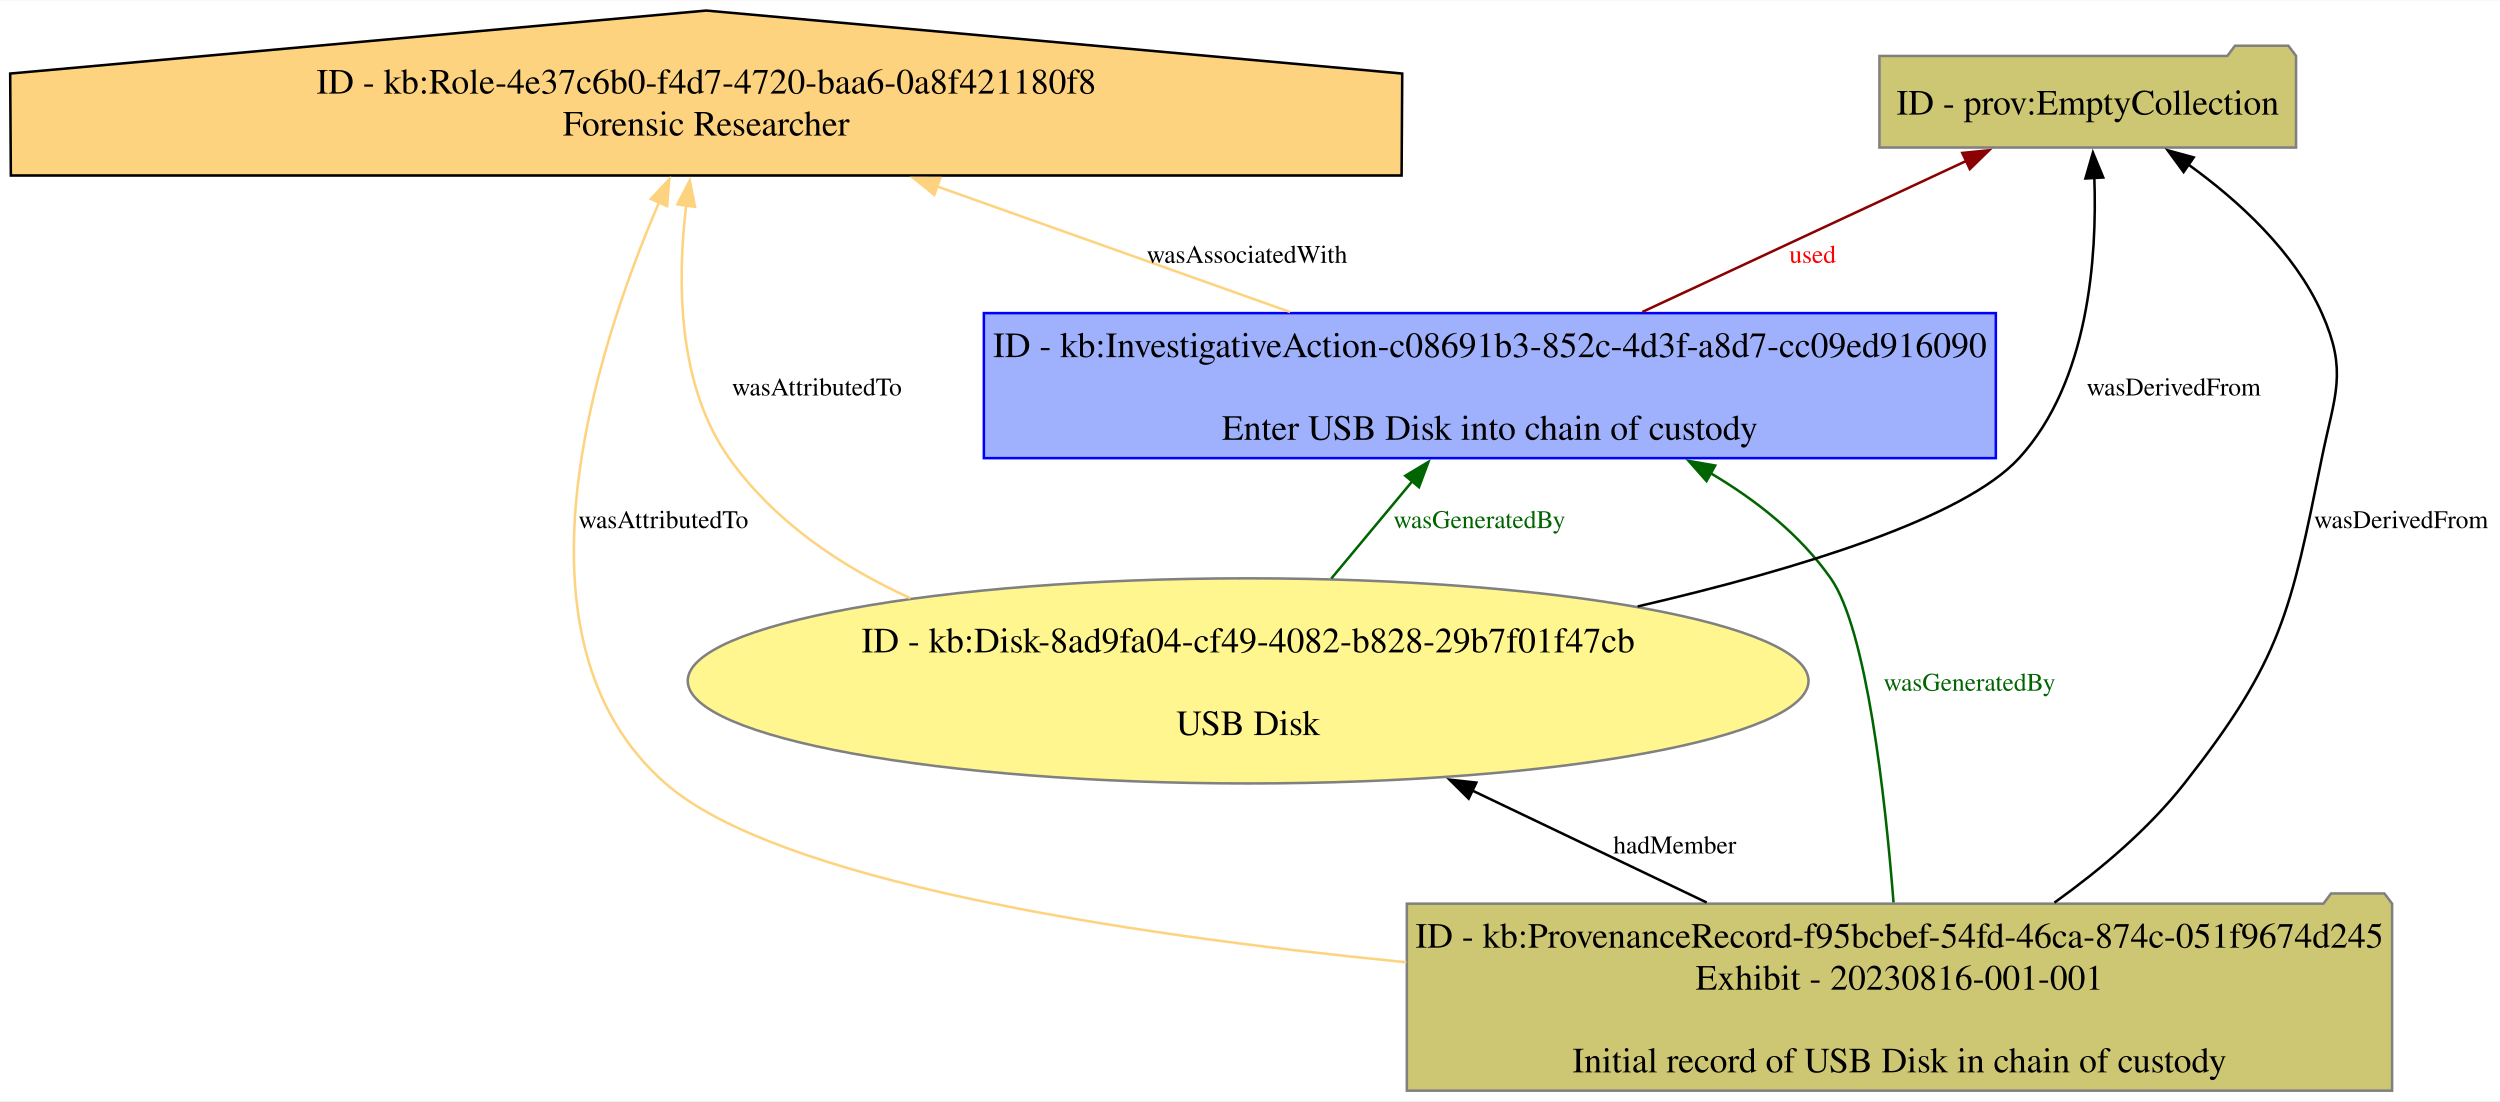
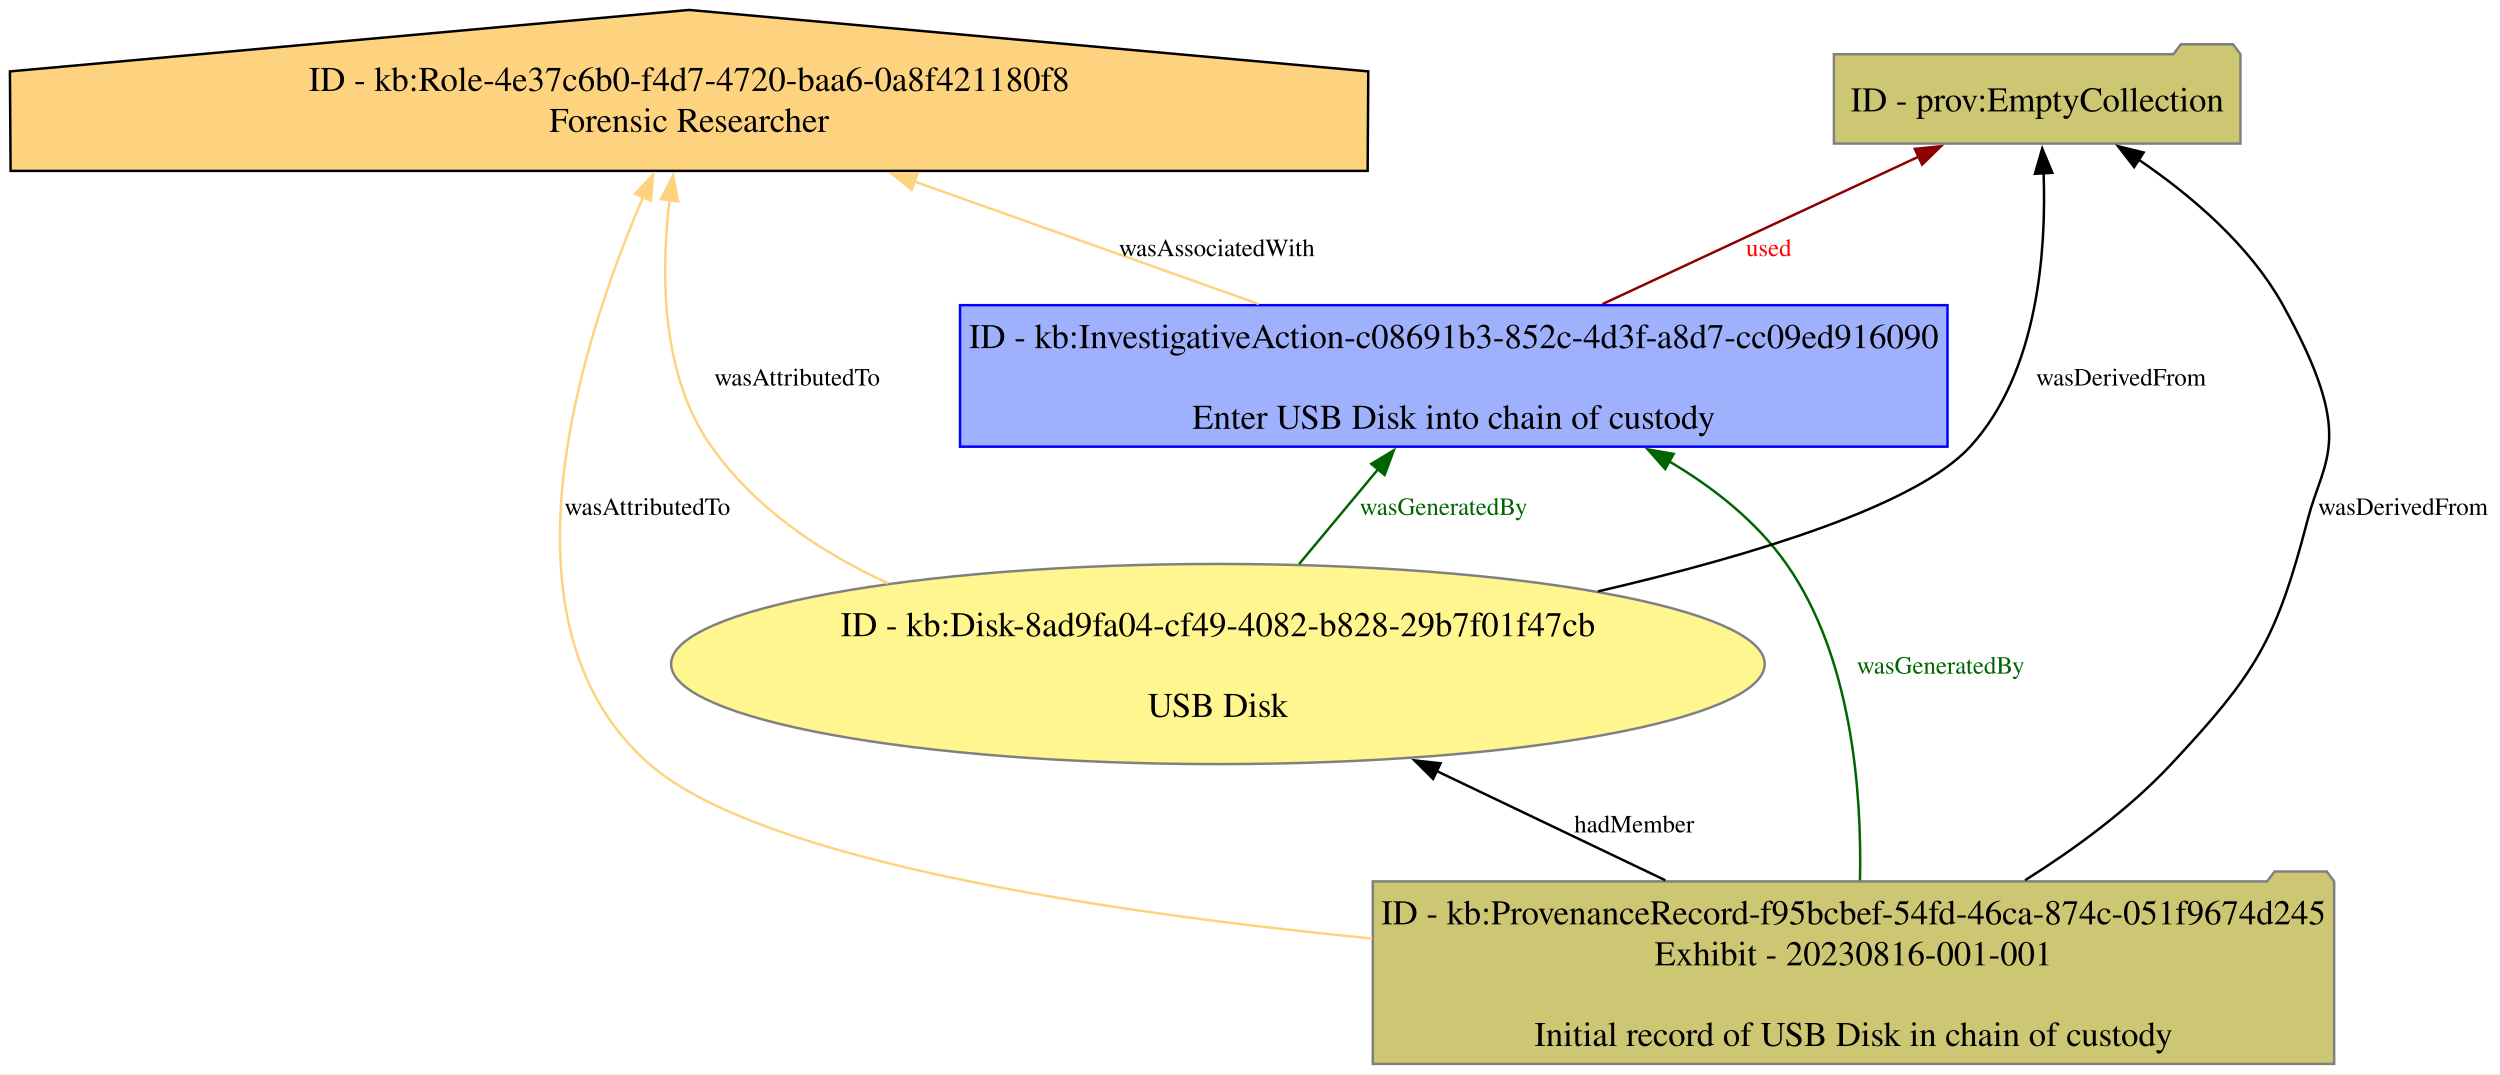
- <svg xmlns="http://www.w3.org/2000/svg" xmlns:xlink="http://www.w3.org/1999/xlink" width="983pt" height="433pt" viewBox="0.00 0.00 982.61 432.53">
+ <svg xmlns="http://www.w3.org/2000/svg" xmlns:xlink="http://www.w3.org/1999/xlink" width="1007pt" height="433pt" viewBox="0.00 0.00 1007.00 433.00">
  <g id="graph0" class="graph" transform="scale(1 1) rotate(0) translate(4 428.53)">
-     <polygon fill="white" stroke="none" points="-4,4 -4,-428.53 978.61,-428.53 978.61,4 -4,4" />
+     <polygon fill="white" stroke="none" points="-4,4 -4,-428.53 1002.79,-428.53 1002.79,4 -4,4" />
    <g id="node1" class="node">
      <g id="a_node1">
        <a xlink:title="ID - http://example.org/kb/Role-4e37c6b0-f4d7-4720-baa6-0a8f421180f8">
          <polygon fill="#fed37f" stroke="black" points="547.14,-399.77 273.57,-424.53 0,-399.77 0.26,-359.7 546.89,-359.7 547.14,-399.77" />
-           <text text-anchor="middle" x="273.57" y="-391.9" font-family="Times,serif" font-size="14.00">ID - kb:Role-4e37c6b0-f4d7-4720-baa6-0a8f421180f8</text>
-           <text text-anchor="middle" x="273.57" y="-375.4" font-family="Times,serif" font-size="14.00">Forensic Researcher</text>
+           <text xml:space="preserve" text-anchor="middle" x="273.57" y="-391.9" font-family="Times,serif" font-size="14.00">ID - kb:Role-4e37c6b0-f4d7-4720-baa6-0a8f421180f8</text>
+           <text xml:space="preserve" text-anchor="middle" x="273.57" y="-375.4" font-family="Times,serif" font-size="14.00">Forensic Researcher</text>
        </a>
      </g>
    </g>
    <g id="node2" class="node">
      <g id="a_node2">
        <a xlink:title="ID - http://example.org/kb/ProvenanceRecord-f95bcbef-54fd-46ca-874c-051f9674d245">
          <polygon fill="#cdc673" stroke="#808080" points="936.2,-73.5 933.2,-77.5 912.2,-77.5 909.2,-73.5 548.95,-73.5 548.95,0 936.2,0 936.2,-73.5" />
-           <text text-anchor="middle" x="742.57" y="-56.2" font-family="Times,serif" font-size="14.00">ID - kb:ProvenanceRecord-f95bcbef-54fd-46ca-874c-051f9674d245</text>
-           <text text-anchor="middle" x="742.57" y="-39.7" font-family="Times,serif" font-size="14.00">Exhibit - 20230816-001-001</text>
-           <text text-anchor="middle" x="742.57" y="-7.2" font-family="Times,serif" font-size="14.00">Initial record of USB Disk in chain of custody</text>
+           <text xml:space="preserve" text-anchor="middle" x="742.57" y="-56.2" font-family="Times,serif" font-size="14.00">ID - kb:ProvenanceRecord-f95bcbef-54fd-46ca-874c-051f9674d245</text>
+           <text xml:space="preserve" text-anchor="middle" x="742.57" y="-39.7" font-family="Times,serif" font-size="14.00">Exhibit - 20230816-001-001</text>
+           <text xml:space="preserve" text-anchor="middle" x="742.57" y="-7.2" font-family="Times,serif" font-size="14.00">Initial record of USB Disk in chain of custody</text>
        </a>
      </g>
    </g>
    <g id="edge8" class="edge">
      <path fill="none" stroke="#fed37f" d="M548.73,-50.46C433.26,-61.85 300.96,-82.86 257.57,-120.75 193.38,-176.81 229.48,-289.74 255.04,-349.15" />
      <polygon fill="#fed37f" stroke="#fed37f" points="251.8,-350.48 259.05,-358.21 258.2,-347.65 251.8,-350.48" />
-       <text text-anchor="middle" x="256.75" y="-221.11" font-family="Times,serif" font-size="10.00">wasAttributedTo</text>
+       <text xml:space="preserve" text-anchor="middle" x="256.75" y="-221.11" font-family="Times,serif" font-size="10.00">wasAttributedTo</text>
    </g>
    <g id="node3" class="node">
      <g id="a_node3">
        <a xlink:title="ID - http://www.w3.org/ns/prov#EmptyCollection">
          <polygon fill="#cdc673" stroke="#808080" points="898.45,-406.7 895.45,-410.7 874.45,-410.7 871.45,-406.7 734.7,-406.7 734.7,-370.7 898.45,-370.7 898.45,-406.7" />
-           <text text-anchor="middle" x="816.57" y="-383.65" font-family="Times,serif" font-size="14.00">ID - prov:EmptyCollection</text>
+           <text xml:space="preserve" text-anchor="middle" x="816.57" y="-383.65" font-family="Times,serif" font-size="14.00">ID - prov:EmptyCollection</text>
        </a>
      </g>
    </g>
    <g id="edge9" class="edge">
-       <path fill="none" stroke="black" d="M803.47,-73.91C821.67,-86.93 840.51,-102.87 854.57,-120.75 892.7,-169.24 896.33,-188.15 908.57,-248.61 913.6,-273.44 918.93,-282.49 908.57,-305.61 897.74,-329.79 875.89,-349.77 856.19,-363.96" />
-       <polygon fill="black" stroke="black" points="854.25,-361.05 848,-369.6 858.22,-366.81 854.25,-361.05" />
-       <text text-anchor="middle" x="939.74" y="-221.11" font-family="Times,serif" font-size="10.00">wasDerivedFrom</text>
+       <path fill="none" stroke="black" d="M811.7,-73.97C832.25,-86.89 853.74,-102.76 870.57,-120.75 904.86,-157.39 912.94,-170.79 925.57,-219.36 932.08,-244.39 945.34,-251.82 915.57,-305.61 902.07,-330 878.18,-350.13 857.26,-364.35" />
+       <polygon fill="black" stroke="black" points="855.63,-361.23 849.17,-369.63 859.45,-367.1 855.63,-361.23" />
+       <text xml:space="preserve" text-anchor="middle" x="963.92" y="-221.11" font-family="Times,serif" font-size="10.00">wasDerivedFrom</text>
    </g>
    <g id="node4" class="node">
      <g id="a_node4">
        <a xlink:title="ID - http://example.org/kb/Disk-8ad9fa04-cf49-4082-b828-29b7f01f47cb">
          <ellipse fill="#fff68f" stroke="#808080" cx="486.57" cy="-161.06" rx="220.26" ry="40.31" />
-           <text text-anchor="middle" x="486.57" y="-172.26" font-family="Times,serif" font-size="14.00">ID - kb:Disk-8ad9fa04-cf49-4082-b828-29b7f01f47cb</text>
-           <text text-anchor="middle" x="486.57" y="-139.76" font-family="Times,serif" font-size="14.00">USB Disk</text>
+           <text xml:space="preserve" text-anchor="middle" x="486.57" y="-172.26" font-family="Times,serif" font-size="14.00">ID - kb:Disk-8ad9fa04-cf49-4082-b828-29b7f01f47cb</text>
+           <text xml:space="preserve" text-anchor="middle" x="486.57" y="-139.76" font-family="Times,serif" font-size="14.00">USB Disk</text>
        </a>
      </g>
    </g>
    <g id="edge6" class="edge">
      <path fill="none" stroke="black" d="M666.8,-73.95C637.79,-87.81 604.46,-103.73 574.42,-118.09" />
      <polygon fill="black" stroke="black" points="573.25,-114.77 565.73,-122.24 576.26,-121.08 573.25,-114.77" />
-       <text text-anchor="middle" x="654.27" y="-93.25" font-family="Times,serif" font-size="10.00">hadMember</text>
+       <text xml:space="preserve" text-anchor="middle" x="654.27" y="-93.25" font-family="Times,serif" font-size="10.00">hadMember</text>
    </g>
    <g id="node5" class="node">
      <g id="a_node5">
        <a xlink:title="ID - http://example.org/kb/InvestigativeAction-c08691b3-852c-4d3f-a8d7-cc09ed916090">
          <polygon fill="#9fb1fc" stroke="#0000ff" points="780.45,-305.61 382.7,-305.61 382.7,-248.61 780.45,-248.61 780.45,-305.61" />
-           <text text-anchor="middle" x="581.57" y="-288.31" font-family="Times,serif" font-size="14.00">ID - kb:InvestigativeAction-c08691b3-852c-4d3f-a8d7-cc09ed916090</text>
-           <text text-anchor="middle" x="581.57" y="-255.81" font-family="Times,serif" font-size="14.00">Enter USB Disk into chain of custody</text>
+           <text xml:space="preserve" text-anchor="middle" x="581.57" y="-288.31" font-family="Times,serif" font-size="14.00">ID - kb:InvestigativeAction-c08691b3-852c-4d3f-a8d7-cc09ed916090</text>
+           <text xml:space="preserve" text-anchor="middle" x="581.57" y="-255.81" font-family="Times,serif" font-size="14.00">Enter USB Disk into chain of custody</text>
        </a>
      </g>
    </g>
    <g id="edge7" class="edge">
-       <path fill="none" stroke="darkgreen" d="M740.24,-73.96C736.93,-115.76 729.65,-181.34 715.57,-201.36 703.56,-218.45 686.33,-232.08 668.22,-242.77" />
+       <path fill="none" stroke="darkgreen" d="M745.21,-73.95C745.96,-109.53 741.98,-163.8 715.57,-201.36 703.56,-218.45 686.33,-232.08 668.22,-242.77" />
      <polygon fill="darkgreen" stroke="darkgreen" points="666.74,-239.59 659.71,-247.52 670.15,-245.7 666.74,-239.59" />
-       <text text-anchor="middle" x="770.11" y="-157.18" font-family="Times,serif" font-size="10.00" fill="darkgreen">wasGeneratedBy</text>
+       <text xml:space="preserve" text-anchor="middle" x="777.69" y="-157.18" font-family="Times,serif" font-size="10.00" fill="darkgreen">wasGeneratedBy</text>
    </g>
    <g id="edge2" class="edge">
      <path fill="none" stroke="#fed37f" d="M353.82,-193.54C326.15,-206.2 300.1,-223.9 282.57,-248.61 262.3,-277.18 262.08,-317.92 265.71,-347.93" />
      <polygon fill="#fed37f" stroke="#fed37f" points="262.24,-348.35 267.11,-357.76 269.17,-347.37 262.24,-348.35" />
-       <text text-anchor="middle" x="317.07" y="-273.24" font-family="Times,serif" font-size="10.00">wasAttributedTo</text>
+       <text xml:space="preserve" text-anchor="middle" x="317.07" y="-273.24" font-family="Times,serif" font-size="10.00">wasAttributedTo</text>
    </g>
    <g id="edge3" class="edge">
      <path fill="none" stroke="black" d="M639.66,-190.32C703.63,-205.17 768.08,-225.17 789.57,-248.61 817.02,-278.54 820.29,-327.71 819.16,-358.85" />
      <polygon fill="black" stroke="black" points="815.67,-358.53 818.61,-368.71 822.66,-358.92 815.67,-358.53" />
-       <text text-anchor="middle" x="850.36" y="-273.24" font-family="Times,serif" font-size="10.00">wasDerivedFrom</text>
+       <text xml:space="preserve" text-anchor="middle" x="850.36" y="-273.24" font-family="Times,serif" font-size="10.00">wasDerivedFrom</text>
    </g>
    <g id="edge1" class="edge">
      <path fill="none" stroke="darkgreen" d="M519.27,-201.31C529.63,-213.75 541.04,-227.45 551.23,-239.69" />
      <polygon fill="darkgreen" stroke="darkgreen" points="548.35,-241.69 557.44,-247.14 553.73,-237.21 548.35,-241.69" />
-       <text text-anchor="middle" x="577.46" y="-221.11" font-family="Times,serif" font-size="10.00" fill="darkgreen">wasGeneratedBy</text>
+       <text xml:space="preserve" text-anchor="middle" x="577.46" y="-221.11" font-family="Times,serif" font-size="10.00" fill="darkgreen">wasGeneratedBy</text>
    </g>
    <g id="edge4" class="edge">
      <path fill="none" stroke="#fed37f" d="M503.05,-306.05C460.74,-321.1 408.32,-339.75 364.27,-355.43" />
      <polygon fill="#fed37f" stroke="#fed37f" points="363.23,-352.08 354.98,-358.73 365.58,-358.68 363.23,-352.08" />
-       <text text-anchor="middle" x="486.14" y="-325.36" font-family="Times,serif" font-size="10.00">wasAssociatedWith</text>
+       <text xml:space="preserve" text-anchor="middle" x="486.14" y="-325.36" font-family="Times,serif" font-size="10.00">wasAssociatedWith</text>
    </g>
    <g id="edge5" class="edge">
      <path fill="none" stroke="#8b0000" d="M641.48,-306.05C681.13,-324.54 732.41,-348.45 769.21,-365.61" />
      <polygon fill="#8b0000" stroke="#8b0000" points="767.27,-368.57 777.81,-369.62 770.23,-362.22 767.27,-368.57" />
-       <text text-anchor="middle" x="708.45" y="-325.36" font-family="Times,serif" font-size="10.00" fill="red">used</text>
+       <text xml:space="preserve" text-anchor="middle" x="708.45" y="-325.36" font-family="Times,serif" font-size="10.00" fill="red">used</text>
    </g>
  </g>
</svg>
